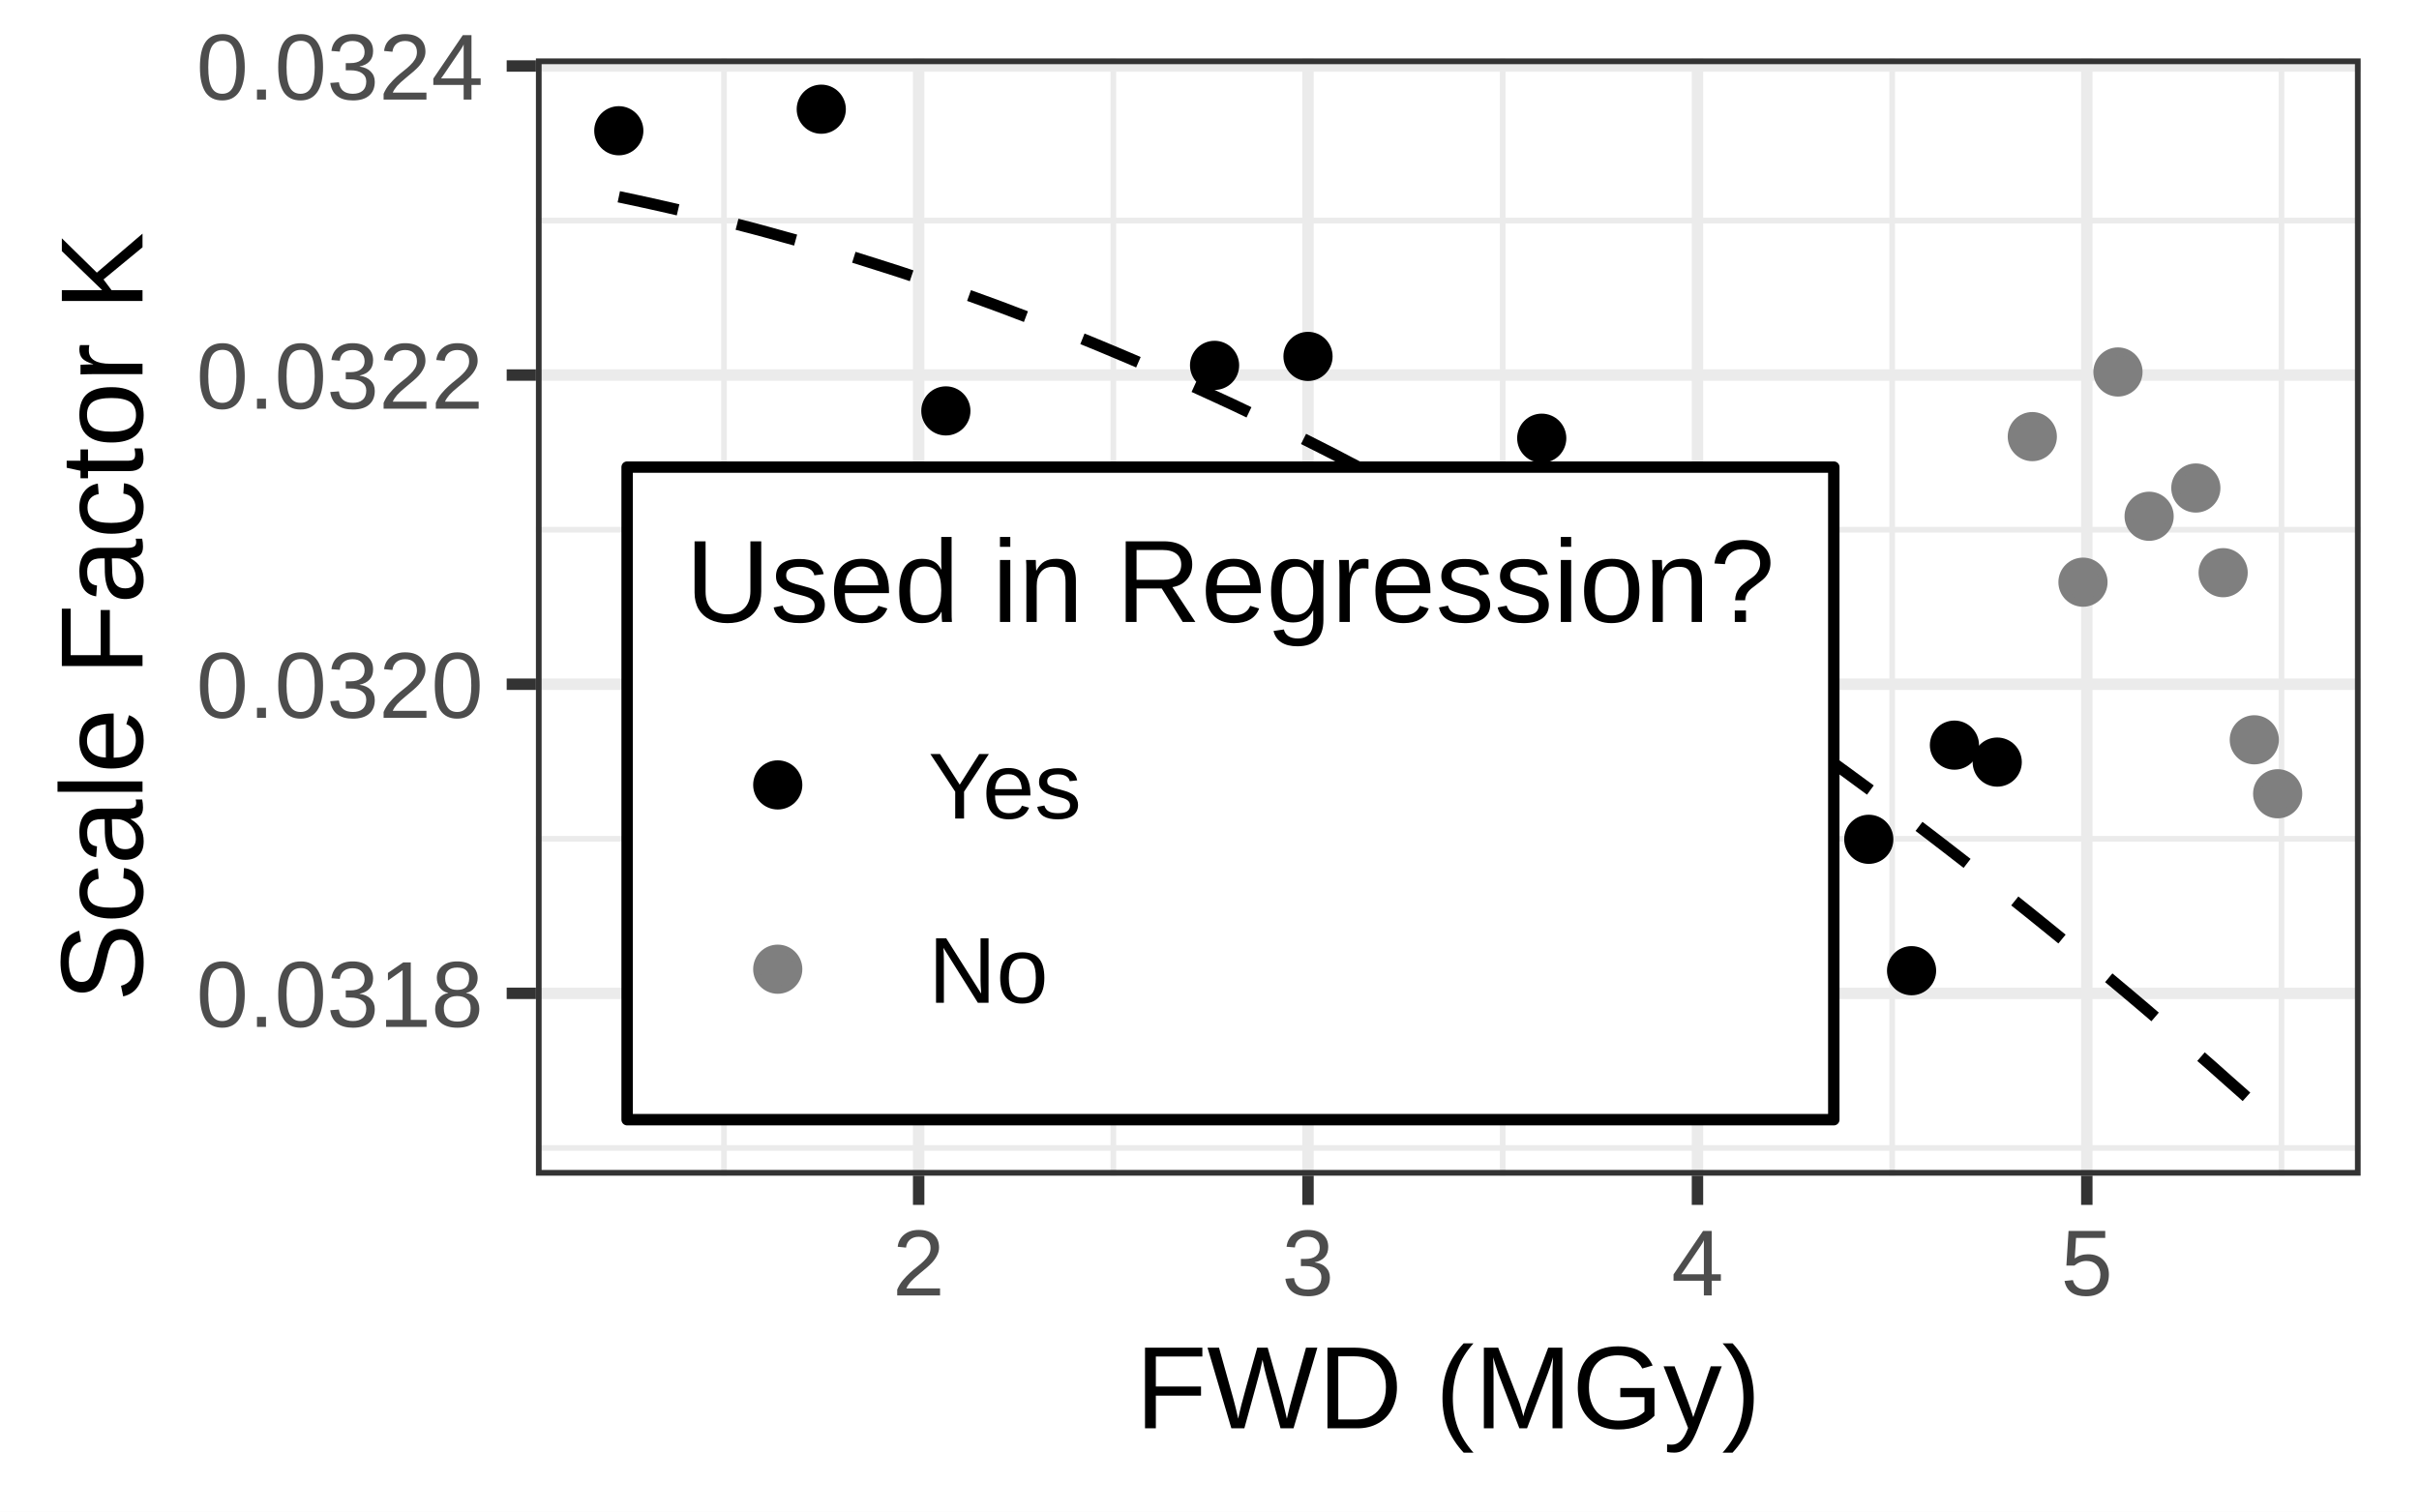
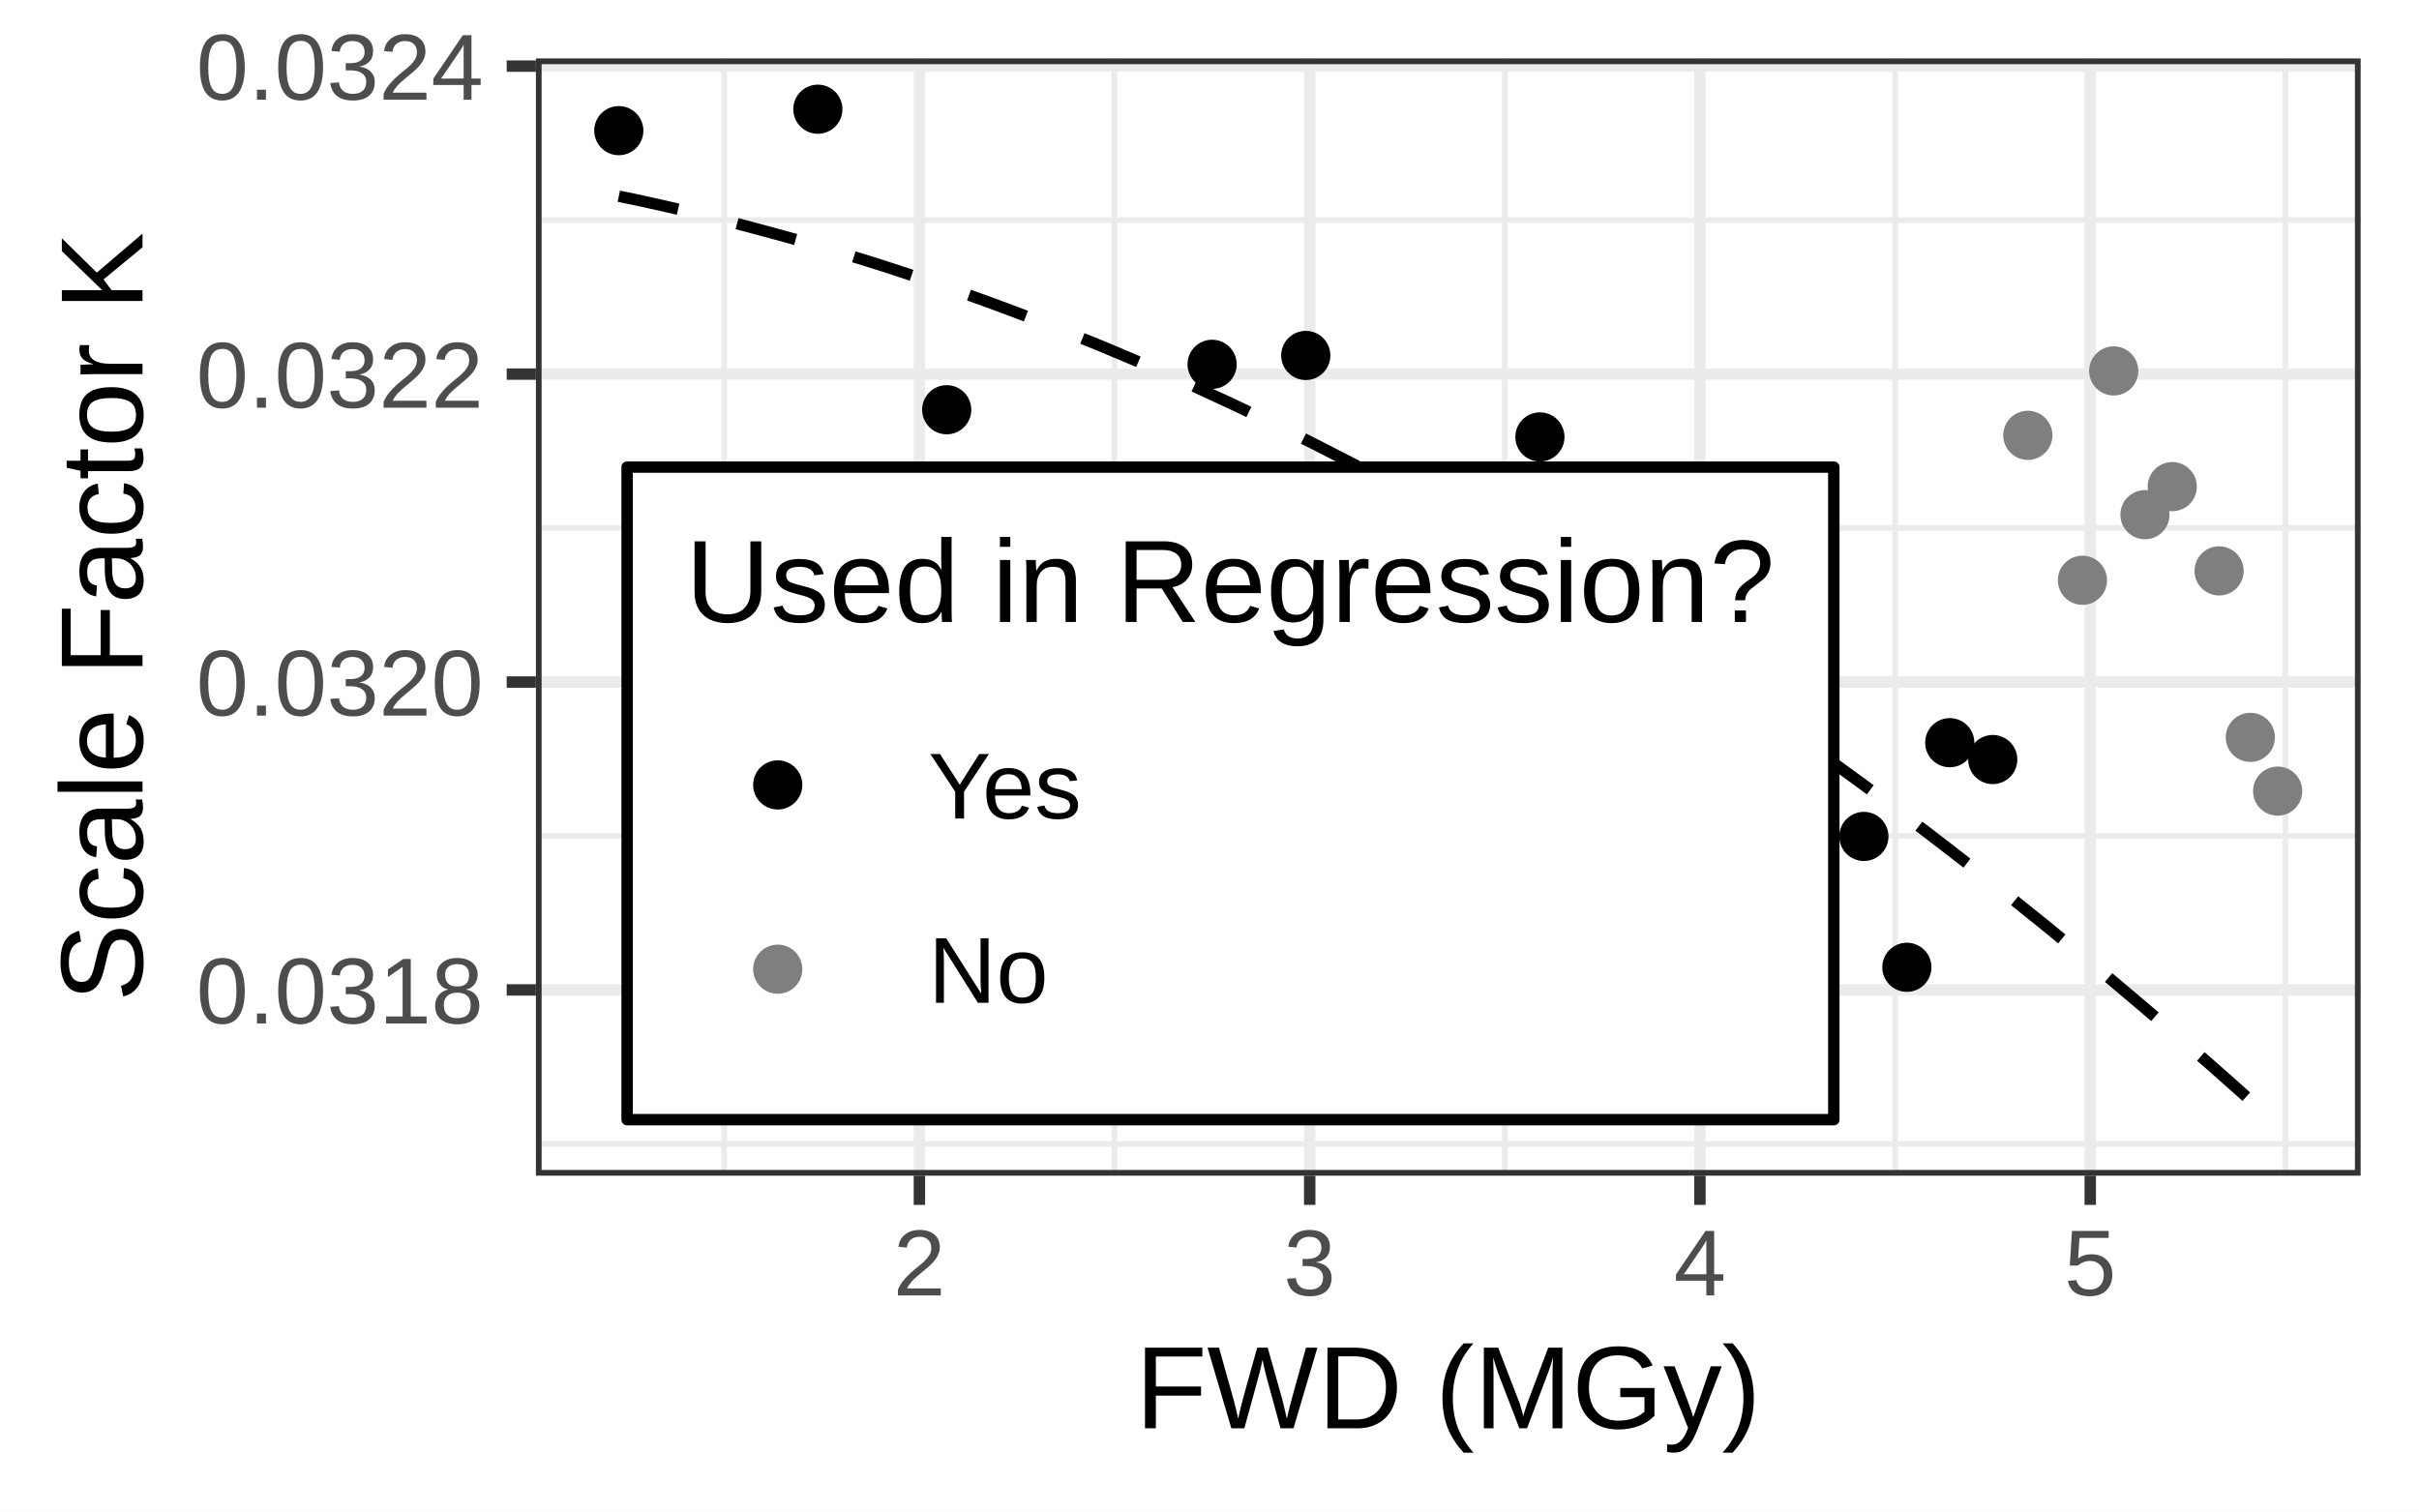
<svg xmlns="http://www.w3.org/2000/svg" width="226.77pt" height="141.73pt" viewBox="0 0 226.77 141.73">
  <g class="svglite">
    <defs>
      <style type="text/css">
    .svglite line, .svglite polyline, .svglite polygon, .svglite path, .svglite rect, .svglite circle {
      fill: none;
      stroke: #000000;
      stroke-linecap: round;
      stroke-linejoin: round;
      stroke-miterlimit: 10.00;
    }
    .svglite text {
      white-space: pre;
    }
    .svglite g.glyphgroup path {
      fill: inherit;
      stroke: none;
    }
  </style>
    </defs>
    <rect width="100%" height="100%" style="stroke: none; fill: #FFFFFF;" />
    <defs>
      <clipPath id="cpMC4wMHwyMjYuNzd8MC4wMHwxNDEuNzM=">
        <rect x="0.00" y="0.00" width="226.77" height="141.73" />
      </clipPath>
    </defs>
    <g clip-path="url(#cpMC4wMHwyMjYuNzd8MC4wMHwxNDEuNzM=)">
      <rect x="0.00" y="0.00" width="226.77" height="141.73" style="stroke-width: 1.07; stroke: #FFFFFF; fill: #FFFFFF;" />
    </g>
    <defs>
      <clipPath id="cpNTAuMjR8MjIxLjI5fDUuNDh8MTEwLjI0">
        <rect x="50.24" y="5.48" width="171.06" height="104.76" />
      </clipPath>
    </defs>
    <g clip-path="url(#cpNTAuMjR8MjIxLjI5fDUuNDh8MTEwLjI0)">
      <rect x="50.24" y="5.48" width="171.06" height="104.76" style="stroke-width: 1.07; stroke: none; fill: #FFFFFF;" />
-       <polyline points="50.24,107.64 221.29,107.64 " style="stroke-width: 0.53; stroke: #EBEBEB; stroke-linecap: butt;" />
-       <polyline points="50.24,78.65 221.29,78.65 " style="stroke-width: 0.53; stroke: #EBEBEB; stroke-linecap: butt;" />
-       <polyline points="50.24,49.67 221.29,49.67 " style="stroke-width: 0.53; stroke: #EBEBEB; stroke-linecap: butt;" />
-       <polyline points="50.24,20.68 221.29,20.68 " style="stroke-width: 0.53; stroke: #EBEBEB; stroke-linecap: butt;" />
-       <polyline points="67.87,110.24 67.87,5.48 " style="stroke-width: 0.53; stroke: #EBEBEB; stroke-linecap: butt;" />
-       <polyline points="104.37,110.24 104.37,5.48 " style="stroke-width: 0.53; stroke: #EBEBEB; stroke-linecap: butt;" />
-       <polyline points="140.87,110.24 140.87,5.48 " style="stroke-width: 0.53; stroke: #EBEBEB; stroke-linecap: butt;" />
-       <polyline points="177.38,110.24 177.38,5.48 " style="stroke-width: 0.53; stroke: #EBEBEB; stroke-linecap: butt;" />
-       <polyline points="213.88,110.24 213.88,5.48 " style="stroke-width: 0.53; stroke: #EBEBEB; stroke-linecap: butt;" />
-       <polyline points="50.24,93.14 221.29,93.14 " style="stroke-width: 1.07; stroke: #EBEBEB; stroke-linecap: butt;" />
-       <polyline points="50.24,64.16 221.29,64.16 " style="stroke-width: 1.07; stroke: #EBEBEB; stroke-linecap: butt;" />
-       <polyline points="50.24,35.17 221.29,35.17 " style="stroke-width: 1.07; stroke: #EBEBEB; stroke-linecap: butt;" />
-       <polyline points="50.24,6.19 221.29,6.19 " style="stroke-width: 1.07; stroke: #EBEBEB; stroke-linecap: butt;" />
-       <polyline points="86.12,110.24 86.12,5.48 " style="stroke-width: 1.07; stroke: #EBEBEB; stroke-linecap: butt;" />
-       <polyline points="122.62,110.24 122.62,5.48 " style="stroke-width: 1.07; stroke: #EBEBEB; stroke-linecap: butt;" />
-       <polyline points="159.13,110.24 159.13,5.48 " style="stroke-width: 1.07; stroke: #EBEBEB; stroke-linecap: butt;" />
-       <polyline points="195.63,110.24 195.63,5.48 " style="stroke-width: 1.07; stroke: #EBEBEB; stroke-linecap: butt;" />
-       <circle cx="58.01" cy="12.26" r="1.95" style="stroke-width: 0.71; fill: #000000;" />
-       <circle cx="76.99" cy="10.24" r="1.95" style="stroke-width: 0.71; fill: #000000;" />
-       <circle cx="88.67" cy="38.53" r="1.95" style="stroke-width: 0.71; fill: #000000;" />
-       <circle cx="99.99" cy="48.57" r="1.95" style="stroke-width: 0.71; fill: #000000;" />
-       <circle cx="113.86" cy="34.26" r="1.95" style="stroke-width: 0.71; fill: #000000;" />
-       <circle cx="122.62" cy="33.42" r="1.95" style="stroke-width: 0.71; fill: #000000;" />
-       <circle cx="130.65" cy="50.90" r="1.95" style="stroke-width: 0.71; fill: #000000;" />
-       <circle cx="137.95" cy="48.14" r="1.95" style="stroke-width: 0.71; fill: #000000;" />
-       <circle cx="144.53" cy="41.09" r="1.95" style="stroke-width: 0.71; fill: #000000;" />
-       <circle cx="153.65" cy="55.27" r="1.95" style="stroke-width: 0.71; fill: #000000;" />
-       <circle cx="158.76" cy="70.55" r="1.95" style="stroke-width: 0.71; fill: #000000;" />
-       <circle cx="163.51" cy="67.55" r="1.95" style="stroke-width: 0.71; fill: #000000;" />
-       <circle cx="168.62" cy="75.50" r="1.95" style="stroke-width: 0.71; fill: #000000;" />
-       <circle cx="175.19" cy="78.70" r="1.95" style="stroke-width: 0.71; fill: #000000;" />
-       <circle cx="179.20" cy="91.02" r="1.95" style="stroke-width: 0.71; fill: #000000;" />
-       <circle cx="183.22" cy="69.87" r="1.95" style="stroke-width: 0.71; fill: #000000;" />
-       <circle cx="187.23" cy="71.46" r="1.95" style="stroke-width: 0.71; fill: #000000;" />
-       <circle cx="190.52" cy="40.94" r="1.95" style="stroke-width: 0.71; stroke: #7F7F7F; fill: #7F7F7F;" />
-       <circle cx="195.27" cy="54.59" r="1.95" style="stroke-width: 0.71; stroke: #7F7F7F; fill: #7F7F7F;" />
-       <circle cx="198.55" cy="34.88" r="1.95" style="stroke-width: 0.71; stroke: #7F7F7F; fill: #7F7F7F;" />
-       <circle cx="201.47" cy="48.41" r="1.95" style="stroke-width: 0.71; stroke: #7F7F7F; fill: #7F7F7F;" />
-       <circle cx="205.85" cy="45.76" r="1.95" style="stroke-width: 0.71; stroke: #7F7F7F; fill: #7F7F7F;" />
-       <circle cx="208.41" cy="53.70" r="1.95" style="stroke-width: 0.71; stroke: #7F7F7F; fill: #7F7F7F;" />
-       <circle cx="211.33" cy="69.37" r="1.95" style="stroke-width: 0.71; stroke: #7F7F7F; fill: #7F7F7F;" />
-       <circle cx="213.52" cy="74.43" r="1.95" style="stroke-width: 0.71; stroke: #7F7F7F; fill: #7F7F7F;" />
-       <polyline points="58.01,18.45 59.57,18.78 61.12,19.12 62.68,19.47 64.23,19.83 65.79,20.20 67.34,20.58 68.90,20.98 70.45,21.38 72.01,21.80 73.56,22.23 75.12,22.66 76.67,23.11 78.23,23.57 79.78,24.04 81.34,24.53 82.89,25.02 84.45,25.52 86.00,26.04 87.56,26.57 89.11,27.10 90.67,27.65 92.22,28.21 93.78,28.78 95.33,29.37 96.89,29.96 98.44,30.56 100.00,31.18 101.55,31.80 103.11,32.44 104.66,33.09 106.22,33.75 107.77,34.42 109.33,35.10 110.88,35.79 112.44,36.50 113.99,37.21 115.55,37.93 117.10,38.67 118.66,39.42 120.21,40.18 121.77,40.94 123.32,41.72 124.88,42.51 126.43,43.32 127.99,44.13 129.54,44.95 131.10,45.79 132.65,46.63 134.21,47.49 135.76,48.36 137.32,49.24 138.87,50.12 140.43,51.02 141.98,51.94 143.54,52.86 145.09,53.79 146.65,54.73 148.20,55.69 149.76,56.65 151.31,57.63 152.87,58.62 154.42,59.61 155.98,60.62 157.54,61.64 159.09,62.67 160.65,63.71 162.20,64.76 163.76,65.83 165.31,66.90 166.87,67.98 168.42,69.08 169.98,70.18 171.53,71.30 173.09,72.43 174.64,73.57 176.20,74.71 177.75,75.87 179.31,77.04 180.86,78.22 182.42,79.42 183.97,80.62 185.53,81.83 187.08,83.05 188.64,84.29 190.19,85.53 191.75,86.79 193.30,88.05 194.86,89.33 196.41,90.62 197.97,91.92 199.52,93.22 201.08,94.54 202.63,95.87 204.19,97.21 205.74,98.56 207.30,99.92 208.85,101.30 210.41,102.68 211.96,104.07 213.52,105.47 " style="stroke-width: 1.07; stroke-dasharray: 5.69,5.69; stroke-linecap: butt;" />
+       <polyline points="50.24,107.26 221.29,107.26 " style="stroke-width: 0.53; stroke: #EBEBEB; stroke-linecap: butt;" />
+       <polyline points="50.24,78.38 221.29,78.38 " style="stroke-width: 0.53; stroke: #EBEBEB; stroke-linecap: butt;" />
+       <polyline points="50.24,49.51 221.29,49.51 " style="stroke-width: 0.53; stroke: #EBEBEB; stroke-linecap: butt;" />
+       <polyline points="50.24,20.64 221.29,20.64 " style="stroke-width: 0.53; stroke: #EBEBEB; stroke-linecap: butt;" />
+       <polyline points="67.89,110.24 67.89,5.48 " style="stroke-width: 0.53; stroke: #EBEBEB; stroke-linecap: butt;" />
+       <polyline points="104.48,110.24 104.48,5.48 " style="stroke-width: 0.53; stroke: #EBEBEB; stroke-linecap: butt;" />
+       <polyline points="141.07,110.24 141.07,5.48 " style="stroke-width: 0.53; stroke: #EBEBEB; stroke-linecap: butt;" />
+       <polyline points="177.66,110.24 177.66,5.48 " style="stroke-width: 0.53; stroke: #EBEBEB; stroke-linecap: butt;" />
+       <polyline points="214.25,110.24 214.25,5.48 " style="stroke-width: 0.53; stroke: #EBEBEB; stroke-linecap: butt;" />
+       <polyline points="50.24,92.82 221.29,92.82 " style="stroke-width: 1.07; stroke: #EBEBEB; stroke-linecap: butt;" />
+       <polyline points="50.24,63.95 221.29,63.95 " style="stroke-width: 1.07; stroke: #EBEBEB; stroke-linecap: butt;" />
+       <polyline points="50.24,35.08 221.29,35.08 " style="stroke-width: 1.07; stroke: #EBEBEB; stroke-linecap: butt;" />
+       <polyline points="50.24,6.20 221.29,6.20 " style="stroke-width: 1.07; stroke: #EBEBEB; stroke-linecap: butt;" />
+       <polyline points="86.19,110.24 86.19,5.48 " style="stroke-width: 1.07; stroke: #EBEBEB; stroke-linecap: butt;" />
+       <polyline points="122.78,110.24 122.78,5.48 " style="stroke-width: 1.07; stroke: #EBEBEB; stroke-linecap: butt;" />
+       <polyline points="159.36,110.24 159.36,5.48 " style="stroke-width: 1.07; stroke: #EBEBEB; stroke-linecap: butt;" />
+       <polyline points="195.95,110.24 195.95,5.48 " style="stroke-width: 1.07; stroke: #EBEBEB; stroke-linecap: butt;" />
+       <circle cx="58.01" cy="12.25" r="1.95" style="stroke-width: 0.71; fill: #000000;" />
+       <circle cx="76.67" cy="10.24" r="1.95" style="stroke-width: 0.71; fill: #000000;" />
+       <circle cx="88.75" cy="38.42" r="1.95" style="stroke-width: 0.71; fill: #000000;" />
+       <circle cx="99.72" cy="48.42" r="1.95" style="stroke-width: 0.71; fill: #000000;" />
+       <circle cx="113.63" cy="34.16" r="1.95" style="stroke-width: 0.71; fill: #000000;" />
+       <circle cx="122.41" cy="33.33" r="1.95" style="stroke-width: 0.71; fill: #000000;" />
+       <circle cx="130.46" cy="50.74" r="1.95" style="stroke-width: 0.71; fill: #000000;" />
+       <circle cx="137.78" cy="48.00" r="1.95" style="stroke-width: 0.71; fill: #000000;" />
+       <circle cx="144.36" cy="40.97" r="1.95" style="stroke-width: 0.71; fill: #000000;" />
+       <circle cx="153.88" cy="55.09" r="1.95" style="stroke-width: 0.71; fill: #000000;" />
+       <circle cx="158.63" cy="70.31" r="1.95" style="stroke-width: 0.71; fill: #000000;" />
+       <circle cx="163.39" cy="67.33" r="1.95" style="stroke-width: 0.71; fill: #000000;" />
+       <circle cx="168.15" cy="75.25" r="1.95" style="stroke-width: 0.71; fill: #000000;" />
+       <circle cx="174.73" cy="78.43" r="1.95" style="stroke-width: 0.71; fill: #000000;" />
+       <circle cx="178.76" cy="90.70" r="1.95" style="stroke-width: 0.71; fill: #000000;" />
+       <circle cx="182.78" cy="69.64" r="1.95" style="stroke-width: 0.71; fill: #000000;" />
+       <circle cx="186.81" cy="71.22" r="1.95" style="stroke-width: 0.71; fill: #000000;" />
+       <circle cx="190.10" cy="40.82" r="1.95" style="stroke-width: 0.71; stroke: #7F7F7F; fill: #7F7F7F;" />
+       <circle cx="195.22" cy="54.41" r="1.95" style="stroke-width: 0.71; stroke: #7F7F7F; fill: #7F7F7F;" />
+       <circle cx="198.15" cy="34.78" r="1.95" style="stroke-width: 0.71; stroke: #7F7F7F; fill: #7F7F7F;" />
+       <circle cx="201.08" cy="48.26" r="1.95" style="stroke-width: 0.71; stroke: #7F7F7F; fill: #7F7F7F;" />
+       <circle cx="203.64" cy="45.63" r="1.95" style="stroke-width: 0.71; stroke: #7F7F7F; fill: #7F7F7F;" />
+       <circle cx="208.03" cy="53.53" r="1.95" style="stroke-width: 0.71; stroke: #7F7F7F; fill: #7F7F7F;" />
+       <circle cx="210.96" cy="69.14" r="1.95" style="stroke-width: 0.71; stroke: #7F7F7F; fill: #7F7F7F;" />
+       <circle cx="213.52" cy="74.18" r="1.95" style="stroke-width: 0.71; stroke: #7F7F7F; fill: #7F7F7F;" />
+       <polyline points="58.01,18.40 59.57,18.72 61.12,19.06 62.68,19.41 64.23,19.77 65.79,20.15 67.34,20.53 68.90,20.92 70.45,21.33 72.01,21.75 73.56,22.17 75.12,22.61 76.67,23.06 78.23,23.52 79.78,24.00 81.34,24.48 82.89,24.97 84.45,25.48 86.00,25.99 87.56,26.52 89.11,27.06 90.67,27.61 92.22,28.17 93.78,28.74 95.33,29.32 96.89,29.92 98.44,30.52 100.00,31.14 101.55,31.77 103.11,32.40 104.66,33.05 106.22,33.71 107.77,34.38 109.33,35.06 110.88,35.76 112.44,36.46 113.99,37.18 115.55,37.90 117.10,38.64 118.66,39.39 120.21,40.14 121.77,40.91 123.32,41.69 124.88,42.49 126.43,43.29 127.99,44.10 129.54,44.93 131.10,45.76 132.65,46.61 134.21,47.46 135.76,48.33 137.32,49.21 138.87,50.10 140.43,51.00 141.98,51.91 143.54,52.83 145.09,53.77 146.65,54.71 148.20,55.67 149.76,56.63 151.31,57.61 152.87,58.60 154.42,59.59 155.98,60.60 157.54,61.62 159.09,62.65 160.65,63.70 162.20,64.75 163.76,65.81 165.31,66.89 166.87,67.97 168.42,69.07 169.98,70.17 171.53,71.29 173.09,72.42 174.64,73.55 176.20,74.70 177.75,75.86 179.31,77.03 180.86,78.21 182.42,79.41 183.97,80.61 185.53,81.82 187.08,83.05 188.64,84.28 190.19,85.53 191.75,86.78 193.30,88.05 194.86,89.33 196.41,90.61 197.97,91.91 199.52,93.22 201.08,94.54 202.63,95.87 204.19,97.21 205.74,98.56 207.30,99.92 208.85,101.29 210.41,102.68 211.96,104.07 213.52,105.47 " style="stroke-width: 1.07; stroke-dasharray: 5.69,5.69; stroke-linecap: butt;" />
      <rect x="50.24" y="5.48" width="171.06" height="104.76" style="stroke-width: 1.07; stroke: #333333;" />
    </g>
    <g clip-path="url(#cpMC4wMHwyMjYuNzd8MC4wMHwxNDEuNzM=)">
-       <text x="45.31" y="96.29" text-anchor="end" style="font-size: 8.80px;fill: #4D4D4D; font-family: &quot;Arial&quot;;" textLength="26.89px" lengthAdjust="spacingAndGlyphs">0.0318</text>
-       <text x="45.31" y="67.31" text-anchor="end" style="font-size: 8.80px;fill: #4D4D4D; font-family: &quot;Arial&quot;;" textLength="26.89px" lengthAdjust="spacingAndGlyphs">0.0320</text>
-       <text x="45.31" y="38.32" text-anchor="end" style="font-size: 8.80px;fill: #4D4D4D; font-family: &quot;Arial&quot;;" textLength="26.89px" lengthAdjust="spacingAndGlyphs">0.0322</text>
-       <text x="45.31" y="9.34" text-anchor="end" style="font-size: 8.80px;fill: #4D4D4D; font-family: &quot;Arial&quot;;" textLength="26.89px" lengthAdjust="spacingAndGlyphs">0.0324</text>
-       <polyline points="47.50,93.14 50.24,93.14 " style="stroke-width: 1.07; stroke: #333333; stroke-linecap: butt;" />
-       <polyline points="47.50,64.16 50.24,64.16 " style="stroke-width: 1.07; stroke: #333333; stroke-linecap: butt;" />
-       <polyline points="47.50,35.17 50.24,35.17 " style="stroke-width: 1.07; stroke: #333333; stroke-linecap: butt;" />
-       <polyline points="47.50,6.19 50.24,6.19 " style="stroke-width: 1.07; stroke: #333333; stroke-linecap: butt;" />
-       <polyline points="86.12,112.98 86.12,110.24 " style="stroke-width: 1.07; stroke: #333333; stroke-linecap: butt;" />
-       <polyline points="122.62,112.98 122.62,110.24 " style="stroke-width: 1.07; stroke: #333333; stroke-linecap: butt;" />
-       <polyline points="159.13,112.98 159.13,110.24 " style="stroke-width: 1.07; stroke: #333333; stroke-linecap: butt;" />
-       <polyline points="195.63,112.98 195.63,110.24 " style="stroke-width: 1.07; stroke: #333333; stroke-linecap: butt;" />
-       <text x="86.12" y="121.47" text-anchor="middle" style="font-size: 8.80px;fill: #4D4D4D; font-family: &quot;Arial&quot;;" textLength="4.89px" lengthAdjust="spacingAndGlyphs">2</text>
-       <text x="122.62" y="121.47" text-anchor="middle" style="font-size: 8.80px;fill: #4D4D4D; font-family: &quot;Arial&quot;;" textLength="4.89px" lengthAdjust="spacingAndGlyphs">3</text>
-       <text x="159.13" y="121.47" text-anchor="middle" style="font-size: 8.80px;fill: #4D4D4D; font-family: &quot;Arial&quot;;" textLength="4.89px" lengthAdjust="spacingAndGlyphs">4</text>
-       <text x="195.63" y="121.47" text-anchor="middle" style="font-size: 8.80px;fill: #4D4D4D; font-family: &quot;Arial&quot;;" textLength="4.89px" lengthAdjust="spacingAndGlyphs">5</text>
+       <text x="45.31" y="95.97" text-anchor="end" style="font-size: 8.80px;fill: #4D4D4D; font-family: &quot;Arial&quot;;" textLength="26.89px" lengthAdjust="spacingAndGlyphs">0.0318</text>
+       <text x="45.31" y="67.10" text-anchor="end" style="font-size: 8.80px;fill: #4D4D4D; font-family: &quot;Arial&quot;;" textLength="26.89px" lengthAdjust="spacingAndGlyphs">0.0320</text>
+       <text x="45.31" y="38.23" text-anchor="end" style="font-size: 8.80px;fill: #4D4D4D; font-family: &quot;Arial&quot;;" textLength="26.89px" lengthAdjust="spacingAndGlyphs">0.0322</text>
+       <text x="45.31" y="9.35" text-anchor="end" style="font-size: 8.80px;fill: #4D4D4D; font-family: &quot;Arial&quot;;" textLength="26.89px" lengthAdjust="spacingAndGlyphs">0.0324</text>
+       <polyline points="47.50,92.82 50.24,92.82 " style="stroke-width: 1.07; stroke: #333333; stroke-linecap: butt;" />
+       <polyline points="47.50,63.95 50.24,63.95 " style="stroke-width: 1.07; stroke: #333333; stroke-linecap: butt;" />
+       <polyline points="47.50,35.08 50.24,35.08 " style="stroke-width: 1.07; stroke: #333333; stroke-linecap: butt;" />
+       <polyline points="47.50,6.20 50.24,6.20 " style="stroke-width: 1.07; stroke: #333333; stroke-linecap: butt;" />
+       <polyline points="86.19,112.98 86.19,110.24 " style="stroke-width: 1.07; stroke: #333333; stroke-linecap: butt;" />
+       <polyline points="122.78,112.98 122.78,110.24 " style="stroke-width: 1.07; stroke: #333333; stroke-linecap: butt;" />
+       <polyline points="159.36,112.98 159.36,110.24 " style="stroke-width: 1.07; stroke: #333333; stroke-linecap: butt;" />
+       <polyline points="195.95,112.98 195.95,110.24 " style="stroke-width: 1.07; stroke: #333333; stroke-linecap: butt;" />
+       <text x="86.19" y="121.47" text-anchor="middle" style="font-size: 8.80px;fill: #4D4D4D; font-family: &quot;Arial&quot;;" textLength="4.89px" lengthAdjust="spacingAndGlyphs">2</text>
+       <text x="122.78" y="121.47" text-anchor="middle" style="font-size: 8.80px;fill: #4D4D4D; font-family: &quot;Arial&quot;;" textLength="4.89px" lengthAdjust="spacingAndGlyphs">3</text>
+       <text x="159.36" y="121.47" text-anchor="middle" style="font-size: 8.80px;fill: #4D4D4D; font-family: &quot;Arial&quot;;" textLength="4.89px" lengthAdjust="spacingAndGlyphs">4</text>
+       <text x="195.95" y="121.47" text-anchor="middle" style="font-size: 8.80px;fill: #4D4D4D; font-family: &quot;Arial&quot;;" textLength="4.89px" lengthAdjust="spacingAndGlyphs">5</text>
      <text x="135.76" y="133.93" text-anchor="middle" style="font-size: 11.00px; font-family: &quot;Arial&quot;;" textLength="58.62px" lengthAdjust="spacingAndGlyphs">FWD (MGy)</text>
      <text transform="translate(13.36,57.86) rotate(-90)" text-anchor="middle" style="font-size: 11.00px; font-family: &quot;Arial&quot;;" textLength="72.19px" lengthAdjust="spacingAndGlyphs">Scale Factor K</text>
      <rect x="58.79" y="43.80" width="113.12" height="61.19" style="stroke-width: 1.07; fill: #FFFFFF;" />
      <text x="64.27" y="58.32" style="font-size: 11.00px; font-family: &quot;Arial&quot;;" textLength="102.16px" lengthAdjust="spacingAndGlyphs">Used in Regression?</text>
      <rect x="64.27" y="64.96" width="17.28" height="17.28" style="stroke-width: 1.07; stroke: none; fill: #FFFFFF;" />
      <circle cx="72.91" cy="73.60" r="1.95" style="stroke-width: 0.71; fill: #000000;" />
      <rect x="64.27" y="82.24" width="17.28" height="17.28" style="stroke-width: 1.07; stroke: none; fill: #FFFFFF;" />
      <circle cx="72.91" cy="90.88" r="1.95" style="stroke-width: 0.71; stroke: #7F7F7F; fill: #7F7F7F;" />
      <text x="87.03" y="76.75" style="font-size: 8.80px; font-family: &quot;Arial&quot;;" textLength="14.36px" lengthAdjust="spacingAndGlyphs">Yes</text>
      <text x="87.03" y="94.03" style="font-size: 8.80px; font-family: &quot;Arial&quot;;" textLength="11.25px" lengthAdjust="spacingAndGlyphs">No</text>
    </g>
  </g>
</svg>
